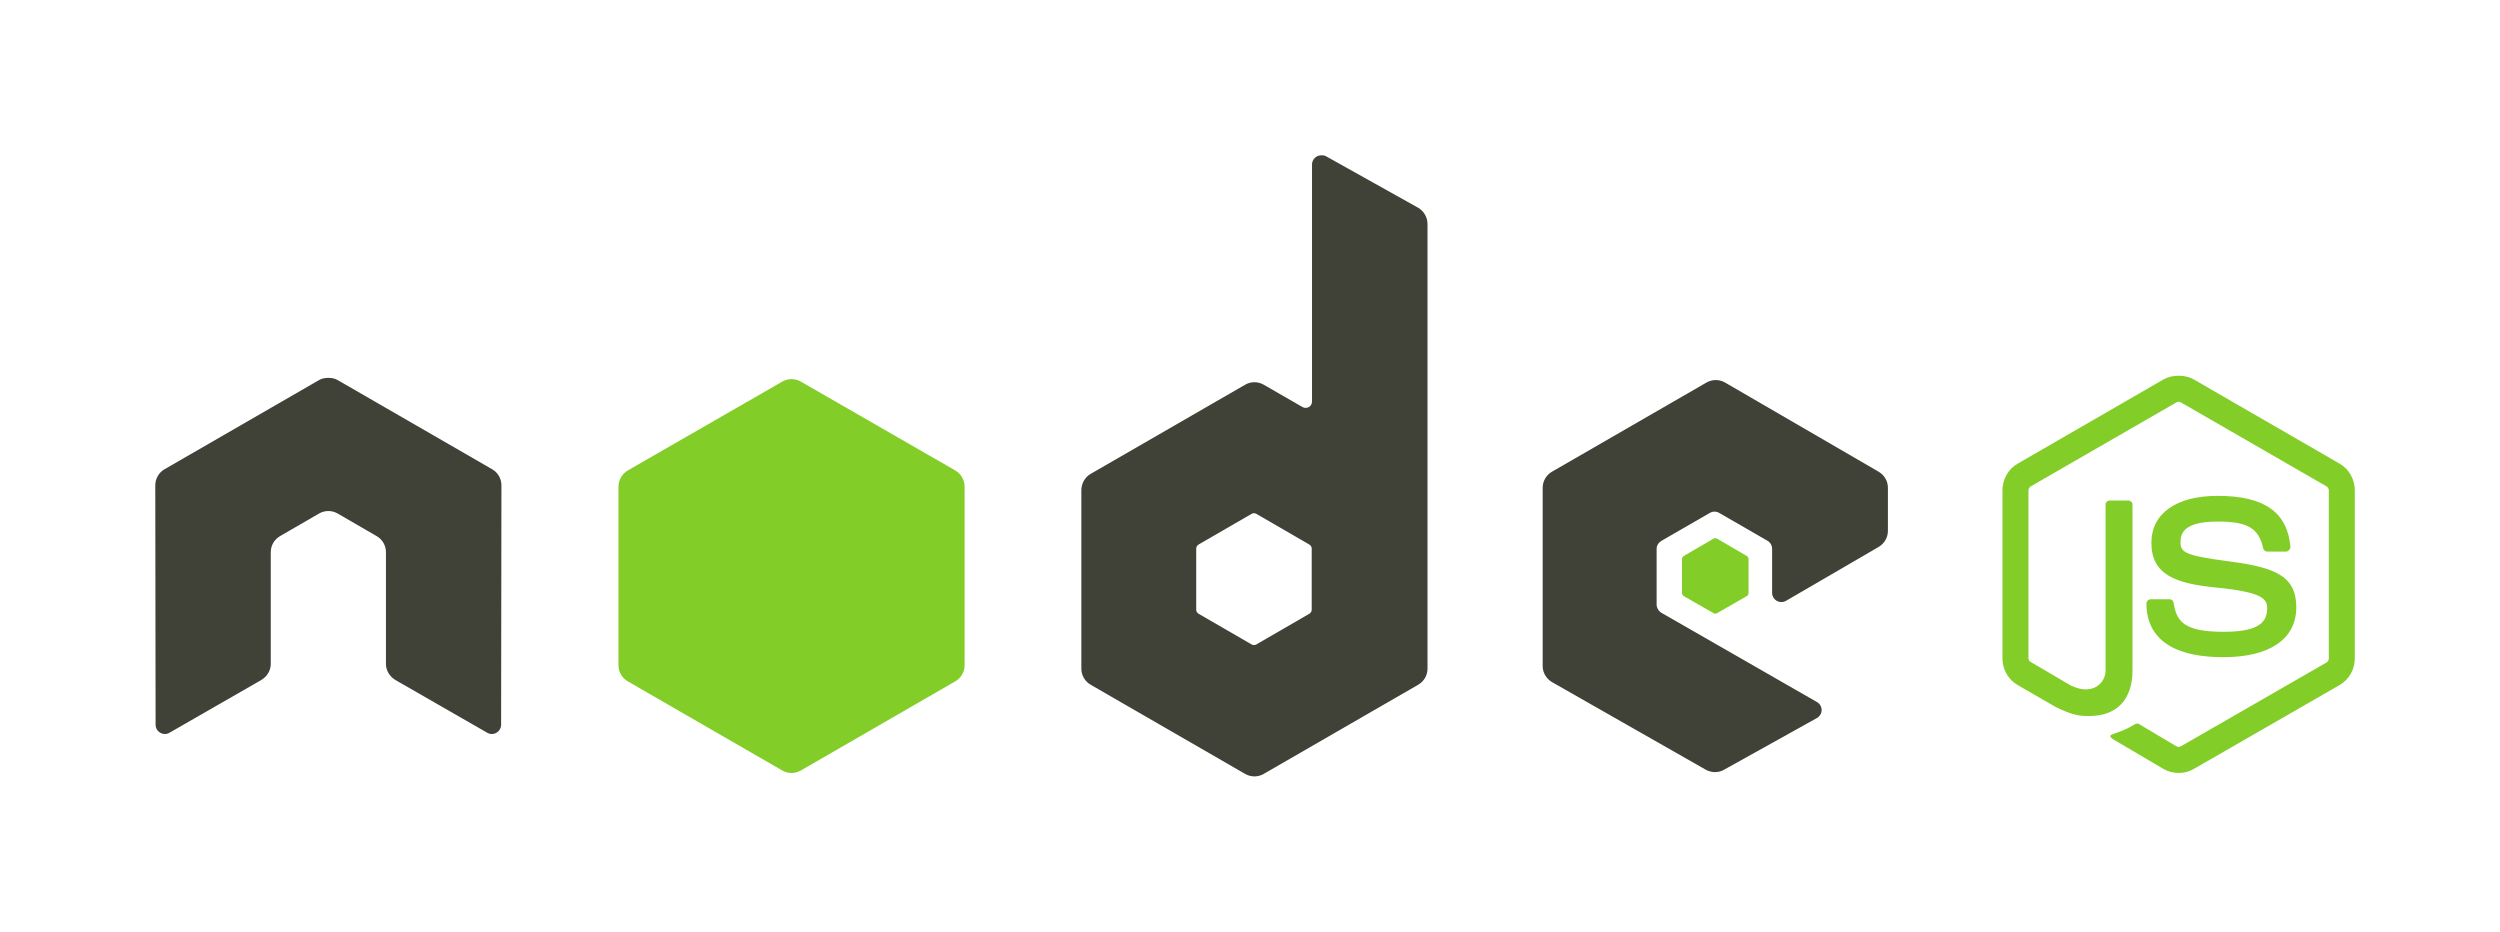
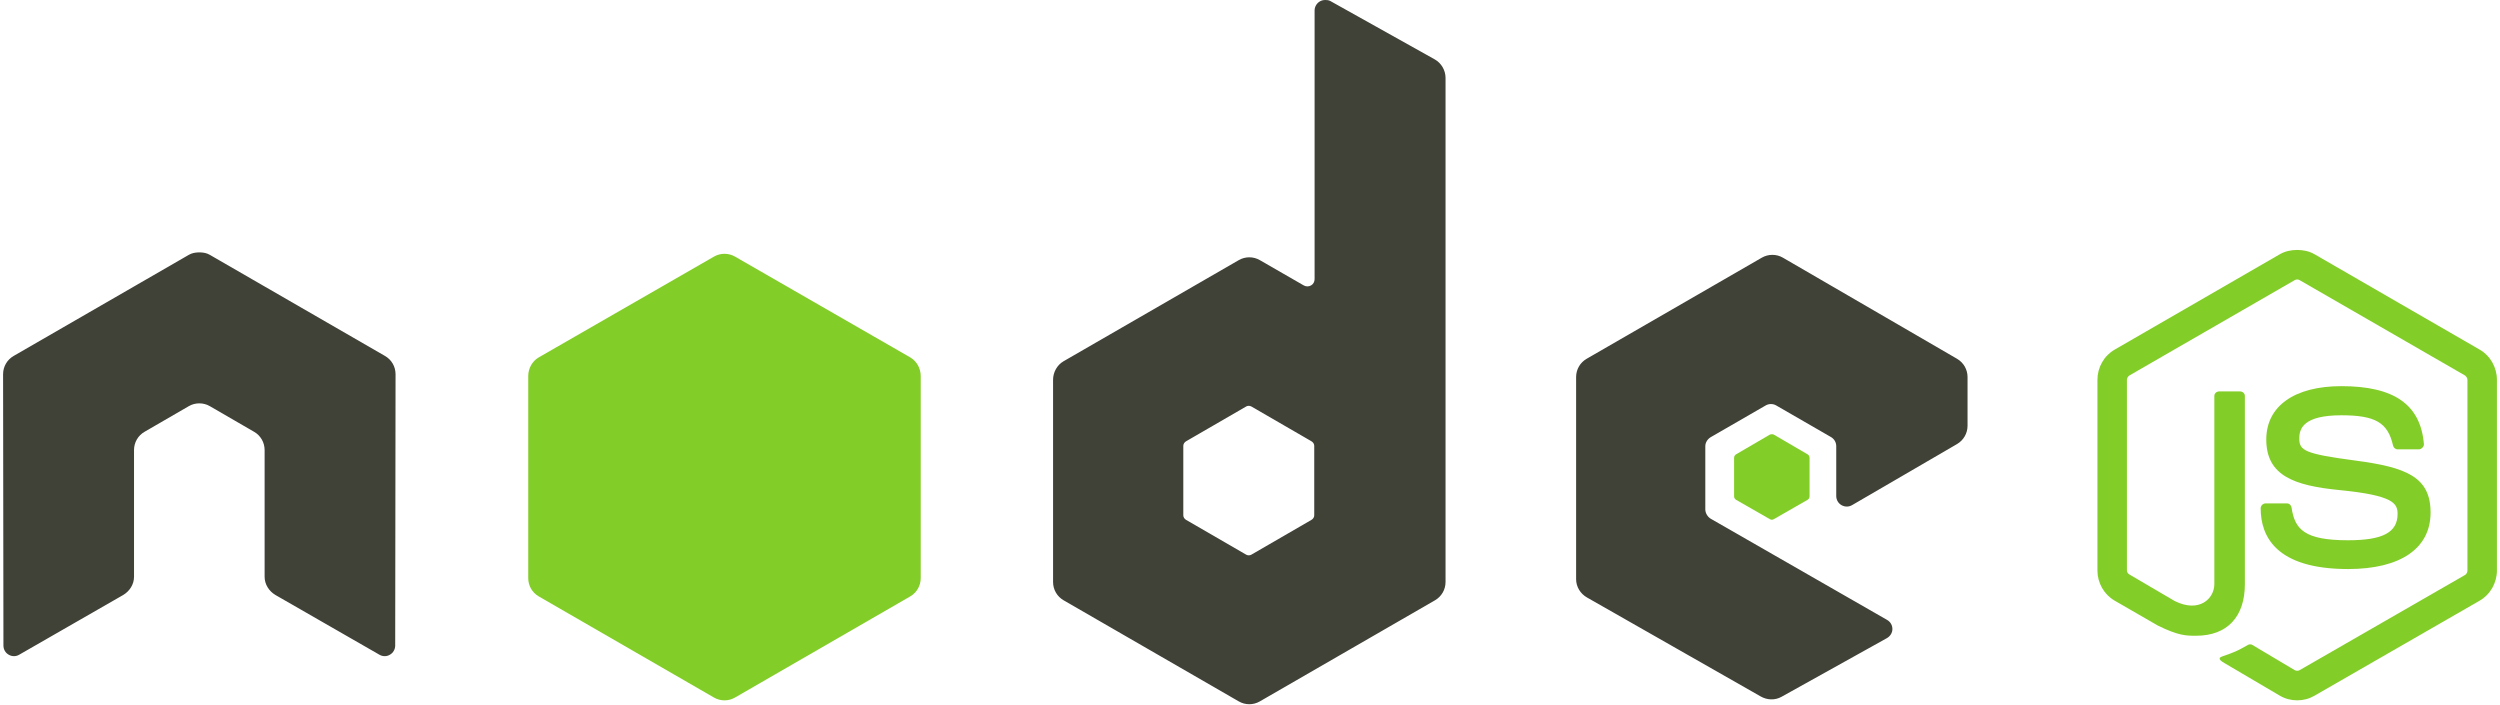
- <svg xmlns="http://www.w3.org/2000/svg" width="161" height="60" viewBox="0 0 161 60" version="1.1" preserveAspectRatio="xMidYMid" id="svg3028">
+ <svg xmlns="http://www.w3.org/2000/svg" width="142" height="40" viewBox="0 0 142 40" version="1.1" preserveAspectRatio="xMidYMid" id="svg3028">
  <defs id="defs3048" />
-   <g id="g3030" transform="matrix(0.2771285,0,0,0.2771285,9.76251,9.894026)">
+   <g id="g3030" transform="matrix(0.2771285,0,0,0.2771285,-0.06230407,-0.1059745)">
    <g transform="translate(430,51)" id="g3032" style="fill:#83cd29">
-       <path d="m 41.051,0.611 c -1.245,0 -2.455,0.257 -3.526,0.863 L 3.637,21.045 C 1.444,22.308 0.111,24.694 0.111,27.233 l 0,39.069 c 0,2.537 1.333,4.921 3.526,6.187 l 8.85,5.109 c 4.3,2.119 5.886,2.086 7.843,2.086 6.366,0 10.001,-3.863 10.001,-10.577 l 0,-38.565 c 0,-0.545 -0.472,-0.935 -1.007,-0.935 l -4.245,0 c -0.544,0 -1.007,0.39 -1.007,0.935 l 0,38.565 c 0,2.976 -3.1,5.969 -8.13,3.454 L 6.731,67.165 C 6.405,66.988 6.155,66.675 6.155,66.302 l 0,-39.069 c 0,-0.371 0.248,-0.748 0.576,-0.935 L 40.547,6.799 c 0.317,-0.182 0.694,-0.182 1.007,0 L 75.371,26.297 c 0.322,0.193 0.576,0.553 0.576,0.935 l 0,39.069 c 0,0.373 -0.187,0.755 -0.504,0.935 L 41.554,86.735 c -0.291,0.173 -0.691,0.173 -1.007,0 l -8.706,-5.18 c -0.259,-0.152 -0.613,-0.14 -0.863,0 -2.403,1.362 -2.855,1.521 -5.108,2.302 -0.555,0.193 -1.399,0.494 0.288,1.439 l 11.368,6.691 c 1.082,0.626 2.288,0.935 3.526,0.935 1.255,0 2.443,-0.309 3.526,-0.935 L 78.465,72.489 c 2.193,-1.276 3.526,-3.65 3.526,-6.187 l 0,-39.069 c 0,-2.538 -1.333,-4.92 -3.526,-6.188 L 44.576,1.474 C 43.514,0.868 42.295,0.611 41.051,0.611 l 0,0 0,0 z" id="path3034" />
-       <path d="m 50.116,28.528 c -9.65,0 -15.397,4.107 -15.397,10.936 0,7.409 5.704,9.444 14.966,10.361 11.08,1.085 11.944,2.712 11.944,4.893 0,3.783 -3.016,5.396 -10.145,5.396 -8.956,0 -10.925,-2.236 -11.584,-6.691 -0.078,-0.478 -0.446,-0.863 -0.935,-0.863 l -4.389,0 c -0.541,0 -1.007,0.465 -1.007,1.007 0,5.703 3.102,12.447 17.916,12.447 10.723,0 16.908,-4.209 16.908,-11.584 0,-7.311 -4.996,-9.273 -15.397,-10.649 -10.51,-1.391 -11.512,-2.071 -11.512,-4.533 0,-2.032 0.849,-4.749 8.634,-4.749 6.953,0 9.523,1.5 10.577,6.188 0.092,0.441 0.481,0.791 0.935,0.791 l 4.389,0 c 0.271,0 0.532,-0.166 0.72,-0.36 0.184,-0.207 0.314,-0.441 0.288,-0.719 C 66.346,32.326 60.961,28.528 50.116,28.528 l 0,0 0,0 z" id="path3036" />
+       <path d="m 41.051,0.611 c -1.245,0 -2.455,0.257 -3.526,0.863 L 3.637,21.045 C 1.444,22.308 0.111,24.694 0.111,27.233 v 39.069 c 0,2.537 1.333,4.921 3.526,6.187 l 8.85,5.109 c 4.3,2.119 5.886,2.086 7.843,2.086 6.366,0 10.001,-3.863 10.001,-10.577 V 30.542 c 0,-0.545 -0.472,-0.935 -1.007,-0.935 h -4.245 c -0.544,0 -1.007,0.39 -1.007,0.935 v 38.565 c 0,2.976 -3.1,5.969 -8.13,3.454 L 6.731,67.165 C 6.405,66.988 6.155,66.675 6.155,66.302 V 27.233 c 0,-0.371 0.248,-0.748 0.576,-0.935 L 40.547,6.799 c 0.317,-0.182 0.694,-0.182 1.007,0 L 75.371,26.297 c 0.322,0.193 0.576,0.553 0.576,0.935 v 39.069 c 0,0.373 -0.187,0.755 -0.504,0.935 L 41.554,86.735 c -0.291,0.173 -0.691,0.173 -1.007,0 l -8.706,-5.18 c -0.259,-0.152 -0.613,-0.14 -0.863,0 -2.403,1.362 -2.855,1.521 -5.108,2.302 -0.555,0.193 -1.399,0.494 0.288,1.439 l 11.368,6.691 c 1.082,0.626 2.288,0.935 3.526,0.935 1.255,0 2.443,-0.309 3.526,-0.935 L 78.465,72.489 c 2.193,-1.276 3.526,-3.65 3.526,-6.187 V 27.233 c 0,-2.538 -1.333,-4.92 -3.526,-6.188 L 44.576,1.474 C 43.514,0.868 42.295,0.611 41.051,0.611 Z" id="path3034" />
+       <path d="m 50.116,28.528 c -9.65,0 -15.397,4.107 -15.397,10.936 0,7.409 5.704,9.444 14.966,10.361 11.08,1.085 11.944,2.712 11.944,4.893 0,3.783 -3.016,5.396 -10.145,5.396 -8.956,0 -10.925,-2.236 -11.584,-6.691 -0.078,-0.478 -0.446,-0.863 -0.935,-0.863 h -4.389 c -0.541,0 -1.007,0.465 -1.007,1.007 0,5.703 3.102,12.447 17.916,12.447 10.723,0 16.908,-4.209 16.908,-11.584 0,-7.311 -4.996,-9.273 -15.397,-10.649 -10.51,-1.391 -11.512,-2.071 -11.512,-4.533 0,-2.032 0.849,-4.749 8.634,-4.749 6.953,0 9.523,1.5 10.577,6.188 0.092,0.441 0.481,0.791 0.935,0.791 h 4.389 c 0.271,0 0.532,-0.166 0.72,-0.36 0.184,-0.207 0.314,-0.441 0.288,-0.719 C 66.346,32.326 60.961,28.528 50.116,28.528 Z" id="path3036" />
    </g>
    <g id="g3038">
-       <path d="m 271.821,0.383 c -0.372,0.005 -0.748,0.093 -1.079,0.288 -0.662,0.389 -1.079,1.103 -1.079,1.871 l 0,55.042 c 0,0.541 -0.252,1.024 -0.719,1.295 -0.469,0.272 -1.041,0.272 -1.511,0 l -8.994,-5.18 c -1.34,-0.773 -2.977,-0.772 -4.317,0 l -35.903,20.722 c -1.342,0.774 -2.159,2.264 -2.159,3.813 l 0,41.443 c 0,1.548 0.817,2.966 2.159,3.741 l 35.903,20.722 c 1.342,0.775 2.975,0.775 4.317,0 l 35.903,-20.722 c 1.341,-0.776 2.159,-2.193 2.159,-3.741 l 0,-103.32 c 0,-1.572 -0.858,-3.047 -2.23,-3.813 L 272.9,0.598 c -0.336,-0.187 -0.708,-0.22 -1.079,-0.216 l 0,-1.18e-4 0,0 z M 40.861,52.115 c -0.685,0.028 -1.328,0.147 -1.943,0.504 L 3.015,73.34 C 1.678,74.113 0.857,75.522 0.857,77.081 l 0.072,55.617 c 0,0.774 0.399,1.492 1.079,1.871 0.667,0.399 1.494,0.399 2.158,0 L 25.464,122.338 c 1.349,-0.801 2.23,-2.196 2.23,-3.741 l 0,-25.974 c 0,-1.549 0.815,-2.971 2.159,-3.741 l 9.066,-5.252 c 0.677,-0.391 1.403,-0.576 2.158,-0.576 0.74,0 1.501,0.184 2.159,0.576 l 9.066,5.252 c 1.343,0.77 2.158,2.192 2.158,3.741 l 0,25.974 c 0,1.546 0.89,2.949 2.23,3.741 l 21.297,12.232 c 0.669,0.399 1.495,0.399 2.158,0 0.661,-0.379 1.079,-1.097 1.079,-1.871 l 0.072,-55.617 c 0,-1.559 -0.812,-2.968 -2.158,-3.741 L 43.235,52.618 c -0.607,-0.356 -1.253,-0.476 -1.943,-0.504 l -0.432,0 2.36e-4,0 0,0 z m 322.624,0.504 c -0.75,-9.08e-4 -1.485,0.189 -2.159,0.576 l -35.903,20.722 c -1.341,0.775 -2.159,2.192 -2.159,3.741 l 0,41.443 c 0,1.558 0.878,2.971 2.23,3.741 l 35.615,20.29 c 1.315,0.751 2.921,0.807 4.245,0.071 l 21.585,-12.016 c 0.685,-0.38 1.148,-1.089 1.151,-1.871 0.005,-0.781 -0.403,-1.482 -1.079,-1.871 L 350.894,106.724 c -0.676,-0.386 -1.151,-1.167 -1.151,-1.943 l 0,-12.951 c 0,-0.774 0.481,-1.484 1.151,-1.87 l 11.224,-6.476 c 0.668,-0.386 1.488,-0.386 2.159,0 l 11.224,6.476 c 0.671,0.387 1.079,1.096 1.079,1.87 l 0,10.217 c 0,0.775 0.409,1.484 1.079,1.87 0.673,0.388 1.488,0.389 2.159,0 l 21.513,-12.519 c 1.335,-0.776 2.159,-2.197 2.159,-3.741 l 0,-10.001 c 0,-1.545 -0.82,-2.966 -2.159,-3.741 L 365.644,53.193 c -0.672,-0.39 -1.408,-0.575 -2.159,-0.576 l 0,7.27e-4 0,0 z M 256.136,83.557 c 0.187,0 0.408,0.046 0.576,0.143 l 12.303,7.123 c 0.334,0.193 0.576,0.55 0.576,0.935 l 0,14.246 c 0,0.387 -0.239,0.743 -0.576,0.935 l -12.303,7.123 c -0.335,0.191 -0.744,0.191 -1.079,0 l -12.303,-7.123 c -0.335,-0.193 -0.576,-0.549 -0.576,-0.935 l 0,-14.246 c 0,-0.386 0.242,-0.741 0.576,-0.935 l 12.303,-7.122 c 0.168,-0.097 0.316,-0.143 0.504,-0.143 l 0,-0.001 0,0 z" id="path3040" style="fill:#404137" />
-       <path d="m 148.714,52.402 c -0.748,0 -1.488,0.189 -2.159,0.576 l -35.903,20.65 c -1.342,0.774 -2.159,2.265 -2.159,3.813 l 0,41.443 c 0,1.55 0.817,2.966 2.159,3.741 l 35.903,20.722 c 1.342,0.775 2.975,0.775 4.317,0 l 35.903,-20.722 c 1.34,-0.775 2.159,-2.192 2.159,-3.741 l 0,-41.443 c 0,-1.55 -0.816,-3.04 -2.159,-3.813 L 150.873,52.978 c -0.67,-0.387 -1.41,-0.576 -2.159,-0.576 l 0,0 0,0 z" id="path3042" style="fill:#83cd29" />
-       <path d="m 363.413,89.385 c -0.143,0 -0.302,0 -0.432,0.071 l -6.907,4.029 c -0.259,0.147 -0.432,0.422 -0.432,0.719 l 0,7.915 c 0,0.298 0.173,0.571 0.432,0.72 l 6.907,3.957 c 0.259,0.15 0.535,0.15 0.791,0 l 6.907,-3.957 c 0.256,-0.147 0.432,-0.422 0.432,-0.72 l 0,-7.915 c 0,-0.298 -0.175,-0.571 -0.432,-0.719 l -6.907,-4.029 c -0.128,-0.076 -0.216,-0.071 -0.36,-0.071 l 0,0 0,0 z" id="path3044" style="fill:#83cd29" />
+       <path d="m 271.821,0.383 c -0.372,0.005 -0.748,0.093 -1.079,0.288 -0.662,0.389 -1.079,1.103 -1.079,1.871 V 57.583 c 0,0.541 -0.252,1.024 -0.719,1.295 -0.469,0.272 -1.041,0.272 -1.511,0 l -8.994,-5.18 c -1.34,-0.773 -2.977,-0.772 -4.317,0 l -35.903,20.722 c -1.342,0.774 -2.159,2.264 -2.159,3.813 v 41.443 c 0,1.548 0.817,2.966 2.159,3.741 l 35.903,20.722 c 1.342,0.775 2.975,0.775 4.317,0 l 35.903,-20.722 c 1.341,-0.776 2.159,-2.193 2.159,-3.741 V 16.356 c 0,-1.572 -0.858,-3.047 -2.23,-3.813 L 272.9,0.598 c -0.336,-0.187 -0.708,-0.22 -1.079,-0.216 z M 40.861,52.115 c -0.685,0.028 -1.328,0.147 -1.943,0.504 L 3.015,73.34 C 1.678,74.113 0.857,75.522 0.857,77.081 l 0.072,55.617 c 0,0.774 0.399,1.492 1.079,1.871 0.667,0.399 1.494,0.399 2.158,0 L 25.464,122.338 c 1.349,-0.801 2.23,-2.196 2.23,-3.741 V 92.623 c 0,-1.549 0.815,-2.971 2.159,-3.741 l 9.066,-5.252 c 0.677,-0.391 1.403,-0.576 2.158,-0.576 0.74,0 1.501,0.184 2.159,0.576 l 9.066,5.252 c 1.343,0.77 2.158,2.192 2.158,3.741 v 25.974 c 0,1.546 0.89,2.949 2.23,3.741 l 21.297,12.232 c 0.669,0.399 1.495,0.399 2.158,0 0.661,-0.379 1.079,-1.097 1.079,-1.871 l 0.072,-55.617 c 0,-1.559 -0.812,-2.968 -2.158,-3.741 L 43.235,52.618 c -0.607,-0.356 -1.253,-0.476 -1.943,-0.504 h -0.432 z m 322.624,0.504 c -0.75,-9.08e-4 -1.485,0.189 -2.159,0.576 l -35.903,20.722 c -1.341,0.775 -2.159,2.192 -2.159,3.741 v 41.443 c 0,1.558 0.878,2.971 2.23,3.741 l 35.615,20.29 c 1.315,0.751 2.921,0.807 4.245,0.071 l 21.585,-12.016 c 0.685,-0.38 1.148,-1.089 1.151,-1.871 0.005,-0.781 -0.403,-1.482 -1.079,-1.871 L 350.894,106.724 c -0.676,-0.386 -1.151,-1.167 -1.151,-1.943 V 91.83 c 0,-0.774 0.481,-1.484 1.151,-1.87 l 11.224,-6.476 c 0.668,-0.386 1.488,-0.386 2.159,0 l 11.224,6.476 c 0.671,0.387 1.079,1.096 1.079,1.87 v 10.217 c 0,0.775 0.409,1.484 1.079,1.87 0.673,0.388 1.488,0.389 2.159,0 l 21.513,-12.519 c 1.335,-0.776 2.159,-2.197 2.159,-3.741 V 77.656 c 0,-1.545 -0.82,-2.966 -2.159,-3.741 L 365.644,53.193 c -0.672,-0.39 -1.408,-0.575 -2.159,-0.576 z M 256.136,83.557 c 0.187,0 0.408,0.046 0.576,0.143 l 12.303,7.123 c 0.334,0.193 0.576,0.55 0.576,0.935 v 14.246 c 0,0.387 -0.239,0.743 -0.576,0.935 l -12.303,7.123 c -0.335,0.191 -0.744,0.191 -1.079,0 l -12.303,-7.123 c -0.335,-0.193 -0.576,-0.549 -0.576,-0.935 V 91.758 c 0,-0.386 0.242,-0.741 0.576,-0.935 l 12.303,-7.122 c 0.168,-0.097 0.316,-0.143 0.504,-0.143 v -0.001 0 z" id="path3040" style="fill:#404137" />
+       <path d="m 148.714,52.402 c -0.748,0 -1.488,0.189 -2.159,0.576 l -35.903,20.65 c -1.342,0.774 -2.159,2.265 -2.159,3.813 v 41.443 c 0,1.55 0.817,2.966 2.159,3.741 l 35.903,20.722 c 1.342,0.775 2.975,0.775 4.317,0 l 35.903,-20.722 c 1.34,-0.775 2.159,-2.192 2.159,-3.741 V 77.441 c 0,-1.55 -0.816,-3.04 -2.159,-3.813 L 150.873,52.978 c -0.67,-0.387 -1.41,-0.576 -2.159,-0.576 z" id="path3042" style="fill:#83cd29" />
+       <path d="m 363.413,89.385 c -0.143,0 -0.302,0 -0.432,0.071 l -6.907,4.029 c -0.259,0.147 -0.432,0.422 -0.432,0.719 v 7.915 c 0,0.298 0.173,0.571 0.432,0.72 l 6.907,3.957 c 0.259,0.15 0.535,0.15 0.791,0 l 6.907,-3.957 c 0.256,-0.147 0.432,-0.422 0.432,-0.72 v -7.915 c 0,-0.298 -0.175,-0.571 -0.432,-0.719 l -6.907,-4.029 c -0.128,-0.076 -0.216,-0.071 -0.36,-0.071 z" id="path3044" style="fill:#83cd29" />
    </g>
  </g>
</svg>
